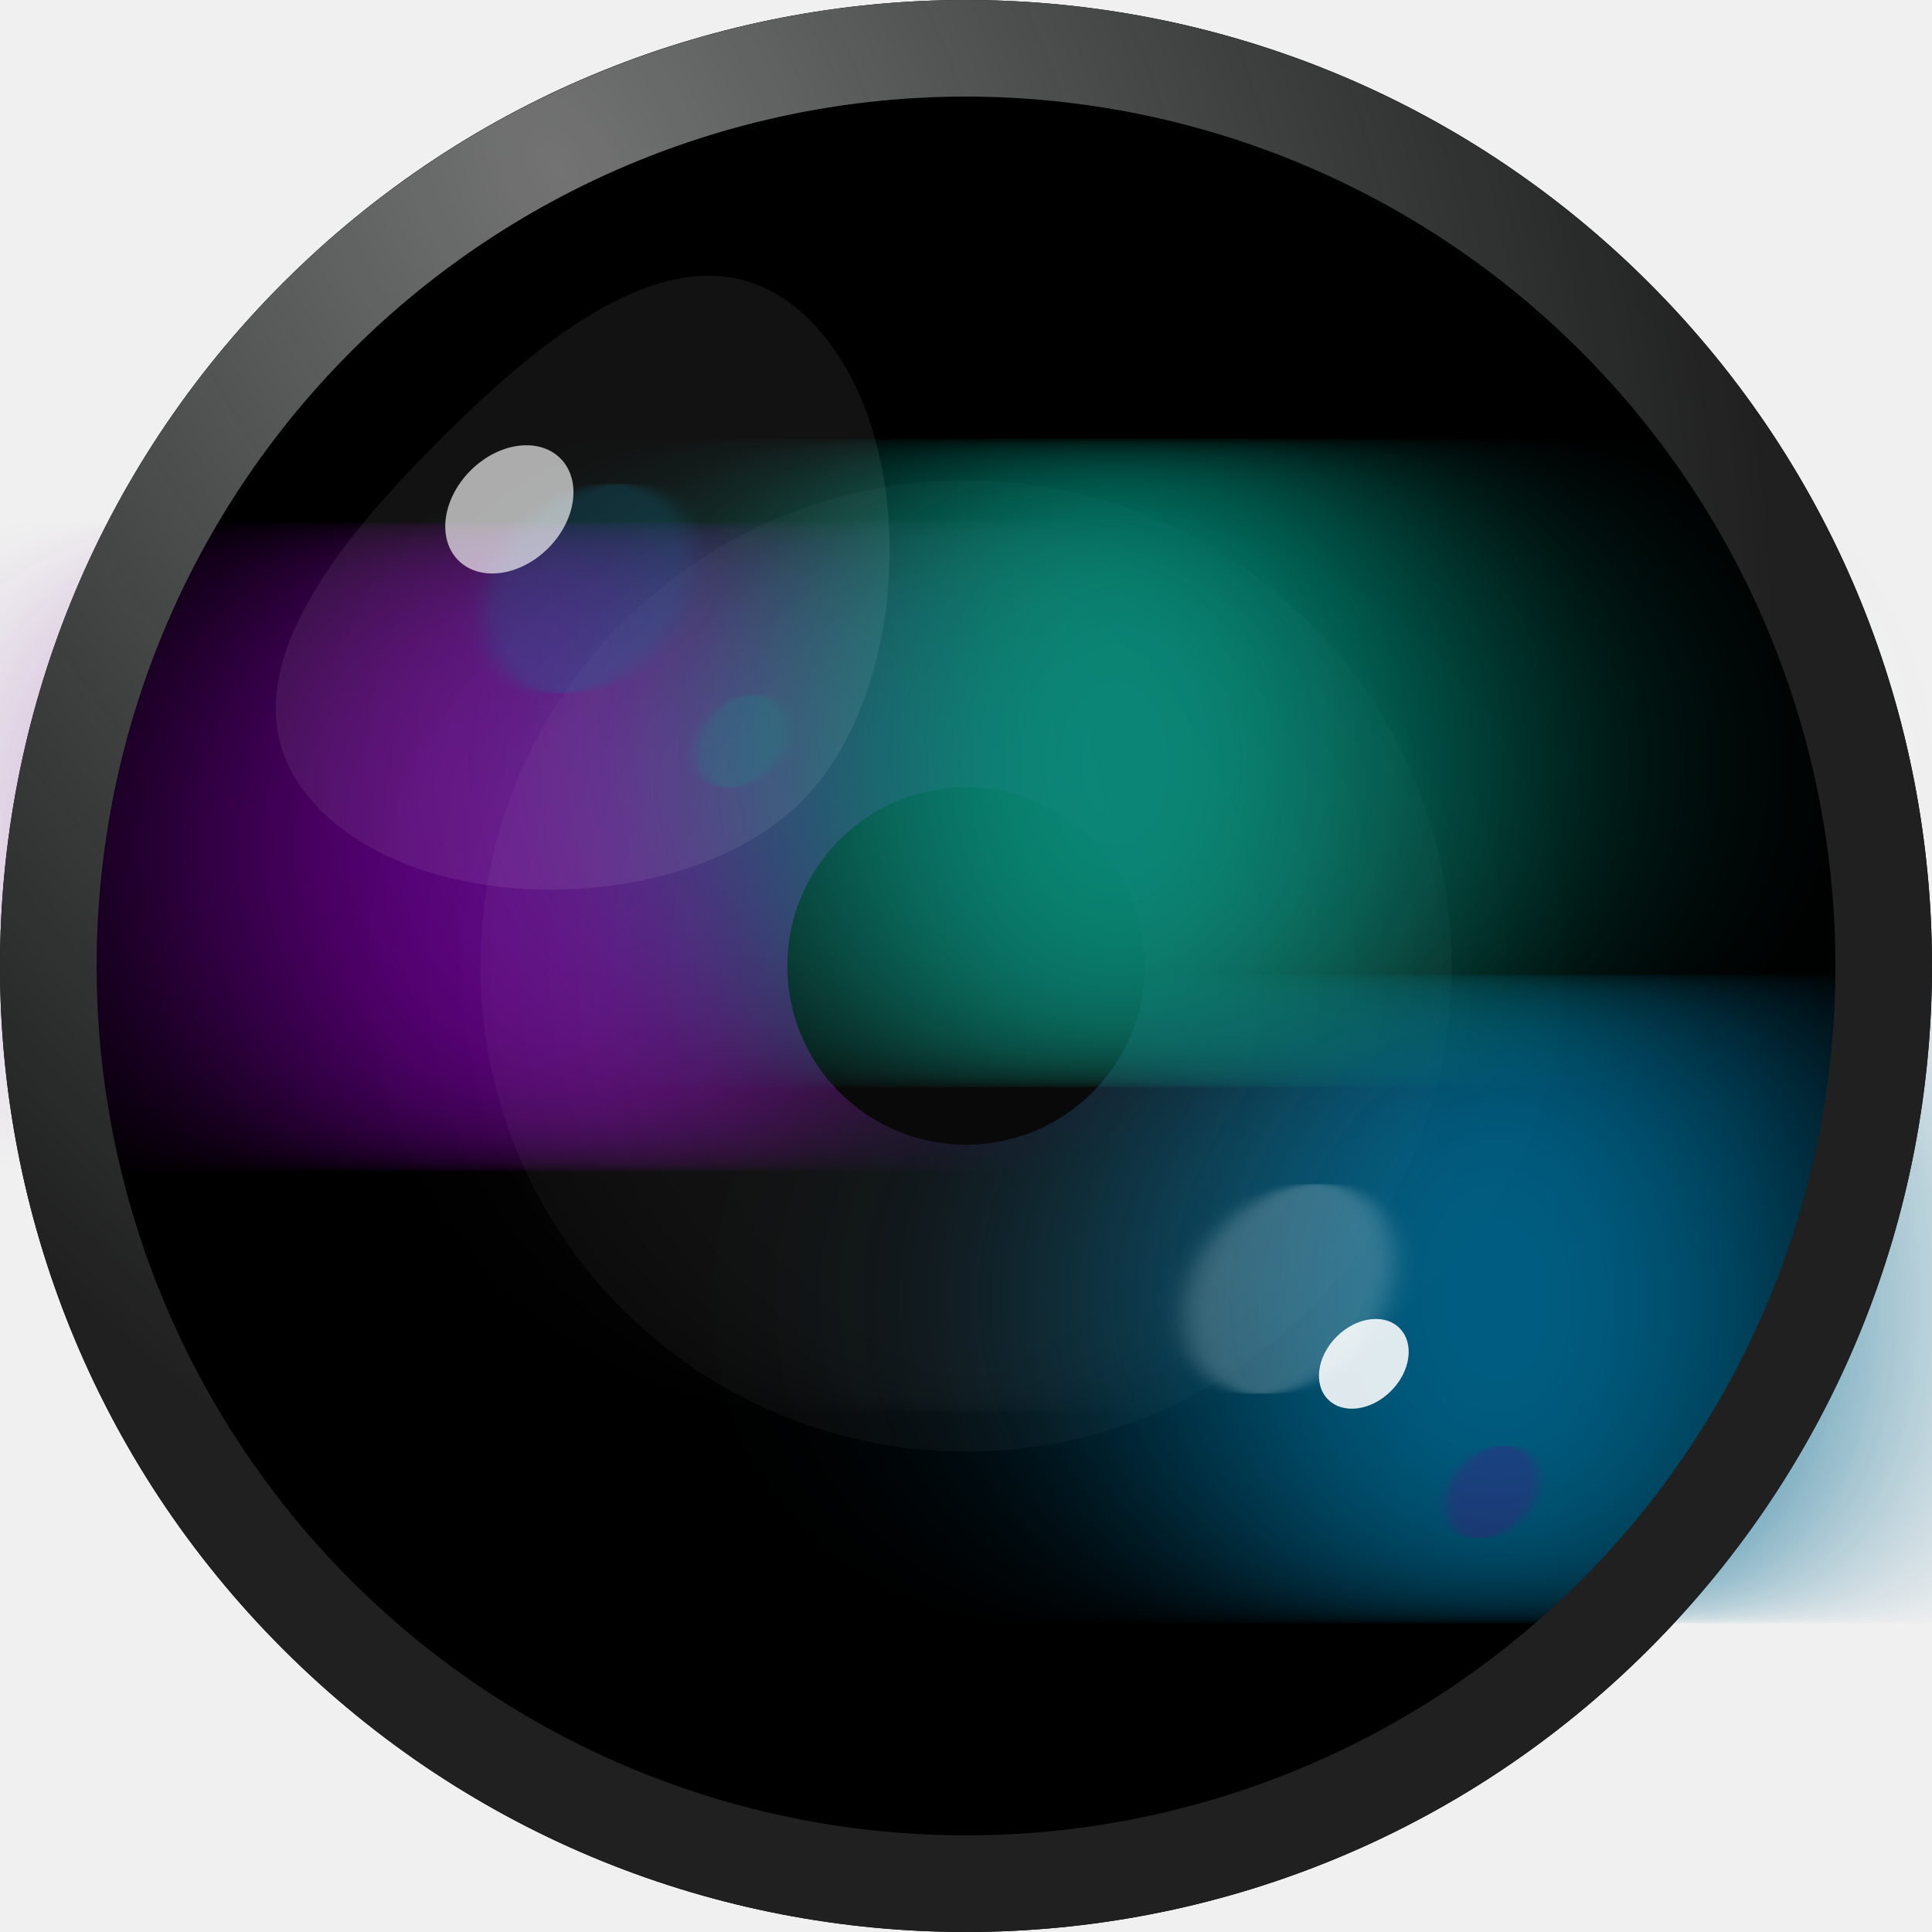
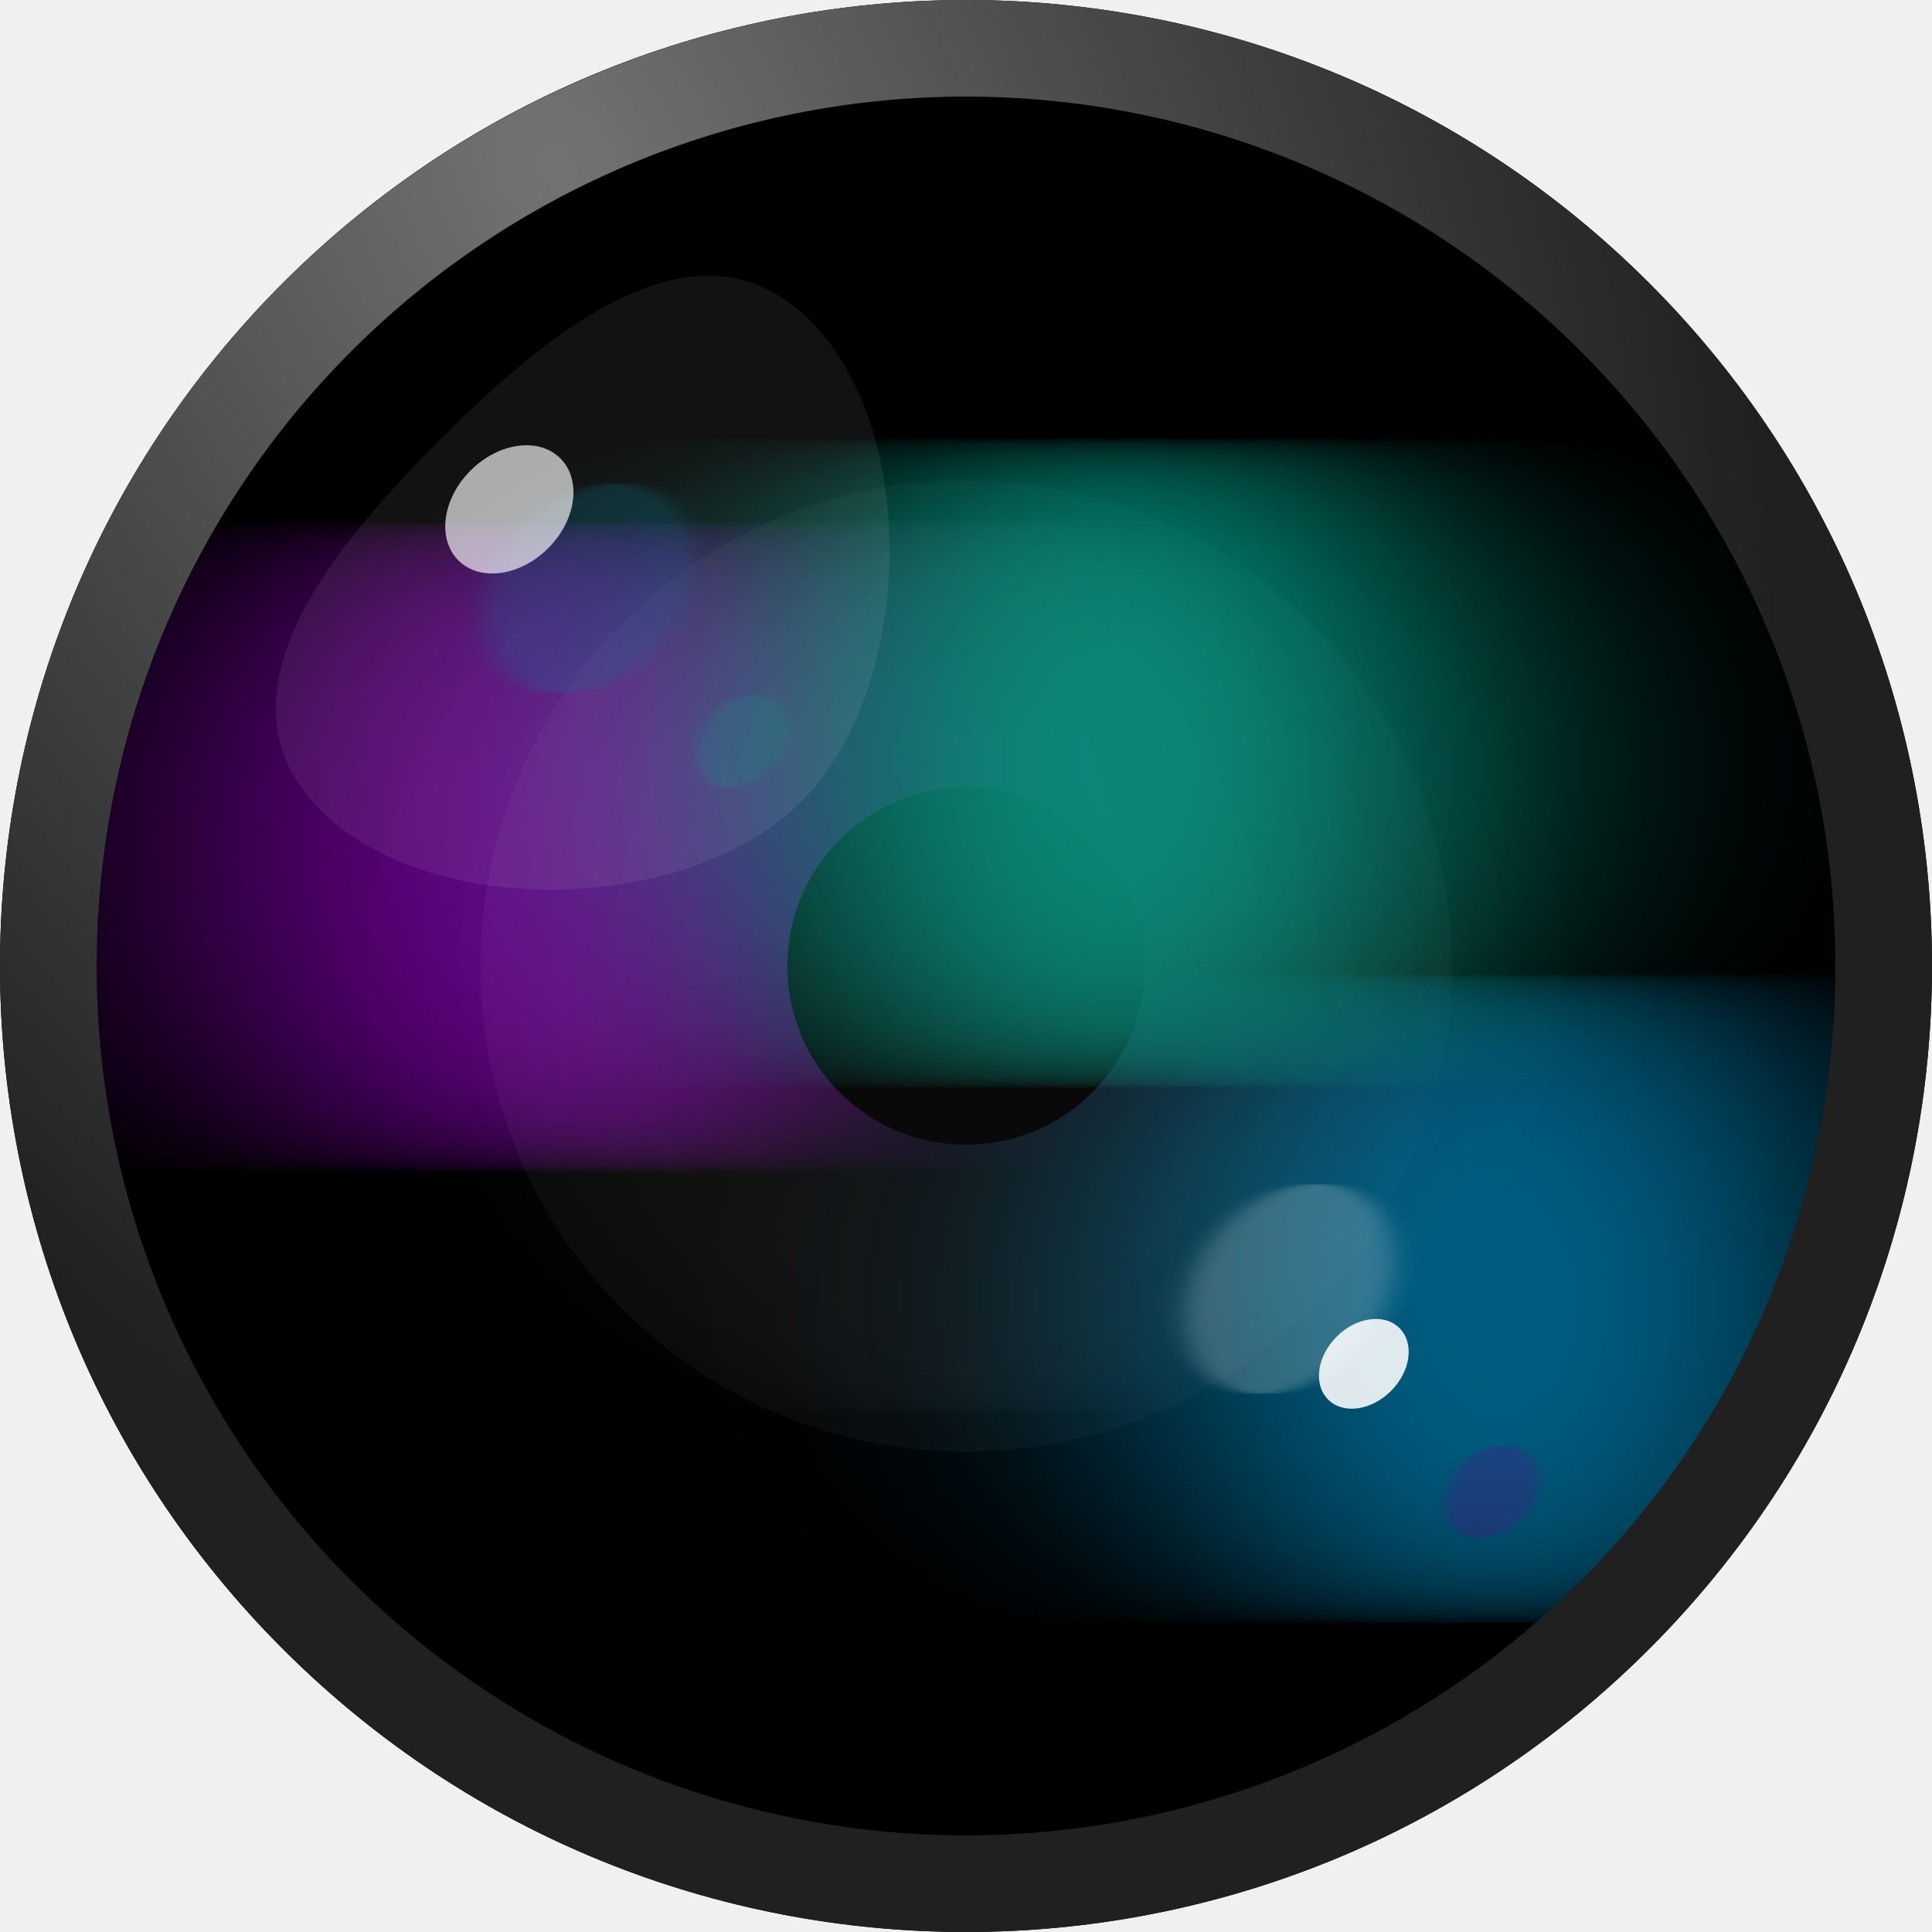
<svg xmlns="http://www.w3.org/2000/svg" xmlns:xlink="http://www.w3.org/1999/xlink" width="119.899mm" height="119.899mm" viewBox="0 0 119.899 119.899" version="1.1" id="svg1196">
  <defs id="defs1190">
    <linearGradient id="linearGradient15313">
      <stop style="stop-color:#ffffff;stop-opacity:0.373" offset="0" id="stop15309" />
      <stop style="stop-color:#eefffe;stop-opacity:0" offset="1" id="stop15311" />
    </linearGradient>
    <linearGradient id="linearGradient15281">
      <stop style="stop-color:#202020;stop-opacity:1;" offset="0" id="stop15277" />
      <stop style="stop-color:#202020;stop-opacity:1" offset="1" id="stop15279" />
    </linearGradient>
    <linearGradient id="linearGradient1873">
      <stop id="stop1869" offset="0" style="stop-color:#ffffff;stop-opacity:0.785" />
      <stop id="stop1871" offset="1" style="stop-color:#eefffe;stop-opacity:0.039" />
    </linearGradient>
    <radialGradient xlink:href="#linearGradient1873" id="radialGradient1843-4" cx="160.181" cy="150.438" fx="160.181" fy="150.438" r="59.342" gradientUnits="userSpaceOnUse" gradientTransform="matrix(1.900609,0.592749,-0.318814,1.022238,-211.3121,-136.2802)" />
    <filter style="color-interpolation-filters:sRGB" id="filter14211" x="-0.859" width="2.718" y="-0.856" height="2.713">
      <feGaussianBlur stdDeviation="14.399" id="feGaussianBlur14213" />
    </filter>
    <filter style="color-interpolation-filters:sRGB" id="filter14211-3" x="-0.859" width="2.718" y="-0.856" height="2.713">
      <feGaussianBlur stdDeviation="14.399" id="feGaussianBlur14213-3" />
    </filter>
    <filter style="color-interpolation-filters:sRGB" id="filter14211-3-9" x="-0.859" width="2.718" y="-0.856" height="2.713">
      <feGaussianBlur stdDeviation="14.399" id="feGaussianBlur14213-3-3" />
    </filter>
    <filter style="color-interpolation-filters:sRGB" id="filter14666" x="-0.192" width="1.384" y="-0.192" height="1.384">
      <feGaussianBlur stdDeviation="4.436" id="feGaussianBlur14668" />
    </filter>
    <filter style="color-interpolation-filters:sRGB" id="filter15044" x="-0.099" width="1.198" y="-0.099" height="1.198">
      <feGaussianBlur stdDeviation="0.537" id="feGaussianBlur15046" />
    </filter>
    <filter style="color-interpolation-filters:sRGB" id="filter15048" x="-0.099" width="1.198" y="-0.099" height="1.198">
      <feGaussianBlur stdDeviation="0.537" id="feGaussianBlur15050" />
    </filter>
    <filter style="color-interpolation-filters:sRGB" id="filter15236" x="-0.109" width="1.218" y="-0.109" height="1.218">
      <feGaussianBlur stdDeviation="0.262" id="feGaussianBlur15238" />
    </filter>
    <filter style="color-interpolation-filters:sRGB" id="filter15240" x="-0.109" width="1.218" y="-0.109" height="1.218">
      <feGaussianBlur stdDeviation="0.262" id="feGaussianBlur15242" />
    </filter>
    <radialGradient xlink:href="#linearGradient15281" id="radialGradient15283" cx="50" cy="107.446" fx="50" fy="107.446" r="226.581" gradientTransform="matrix(0.0454137,0.4464697,-0.2632253,0.02677326,100.6757,53.42061)" gradientUnits="userSpaceOnUse" />
    <radialGradient xlink:href="#linearGradient15313" id="radialGradient15283-8" cx="61.6" cy="3.85" fx="61.6" fy="3.85" r="226.581" gradientTransform="matrix(-0.1347807,0.4280558,-0.2820985,-0.08882523,111.8484,54.99994)" gradientUnits="userSpaceOnUse" />
+     <clipPath clipPathUnits="userSpaceOnUse" id="clipPath15485">
+       <circle r="59.949" cy="133.946" cx="85.411" id="circle15487" style="opacity:1;vector-effect:none;fill:none;fill-opacity:1;stroke:#000000;stroke-width:0.101;stroke-linecap:butt;stroke-linejoin:miter;stroke-miterlimit:4;stroke-dasharray:none;stroke-dashoffset:0;stroke-opacity:0.373" />
+     </clipPath>
+     <clipPath clipPathUnits="userSpaceOnUse" id="clipPath15495">
+       <circle r="59.949" cy="133.946" cx="85.411" id="circle15497" style="opacity:1;vector-effect:none;fill:none;fill-opacity:1;stroke:#000000;stroke-width:0.101;stroke-linecap:butt;stroke-linejoin:miter;stroke-miterlimit:4;stroke-dasharray:none;stroke-dashoffset:0;stroke-opacity:0.373" />
+     </clipPath>
+     <clipPath clipPathUnits="userSpaceOnUse" id="clipPath15505">
+       <circle r="59.949" cy="133.946" cx="85.411" id="circle15507" style="opacity:1;vector-effect:none;fill:none;fill-opacity:1;stroke:#000000;stroke-width:0.101;stroke-linecap:butt;stroke-linejoin:miter;stroke-miterlimit:4;stroke-dasharray:none;stroke-dashoffset:0;stroke-opacity:0.373" />
+     </clipPath>
  </defs>
  <g id="layer1" transform="translate(-25.46201,-73.99618)">
    <g id="g14826" transform="rotate(-45,85.4114,133.9456)">
-       <circle r="59.949" cy="133.946" cx="85.411" id="path13911" style="opacity:1;vector-effect:none;fill:#000000;fill-opacity:1;stroke:none;stroke-width:0.101;stroke-linecap:butt;stroke-linejoin:miter;stroke-miterlimit:4;stroke-dasharray:none;stroke-dashoffset:0;stroke-opacity:1" />
-       <ellipse ry="20.179" rx="20.112" cy="110.507" cx="72.435" id="path13913" style="opacity:1;vector-effect:none;fill:#6a008f;fill-opacity:1;stroke:none;stroke-width:0.1;stroke-linecap:butt;stroke-linejoin:miter;stroke-miterlimit:4;stroke-dasharray:none;stroke-dashoffset:0;stroke-opacity:1;filter:url(#filter14211)" />
-       <circle r="30.135" cy="133.946" cx="85.411" id="path14612" style="opacity:1;vector-effect:none;fill:#ffffff;fill-opacity:0.039;stroke:none;stroke-width:0.1;stroke-linecap:butt;stroke-linejoin:miter;stroke-miterlimit:4;stroke-dasharray:none;stroke-dashoffset:0;stroke-opacity:1" />
-       <ellipse ry="20.179" rx="20.112" cy="171.845" cx="94.083" id="path13913-3" style="opacity:1;vector-effect:none;fill:#00678f;fill-opacity:1;stroke:none;stroke-width:0.1;stroke-linecap:butt;stroke-linejoin:miter;stroke-miterlimit:4;stroke-dasharray:none;stroke-dashoffset:0;stroke-opacity:1;filter:url(#filter14211-3)" />
-       <circle r="11.09" cy="133.946" cx="85.411" id="path14612-9-3" style="opacity:1;vector-effect:none;fill:#000000;fill-opacity:1;stroke:none;stroke-width:0.037;stroke-linecap:butt;stroke-linejoin:miter;stroke-miterlimit:4;stroke-dasharray:none;stroke-dashoffset:0;stroke-opacity:1" />
-       <ellipse ry="20.179" rx="20.112" cy="131.621" cx="100.899" id="path13913-3-7" style="opacity:1;vector-effect:none;fill:#008f7b;fill-opacity:1;stroke:none;stroke-width:0.1;stroke-linecap:butt;stroke-linejoin:miter;stroke-miterlimit:4;stroke-dasharray:none;stroke-dashoffset:0;stroke-opacity:1;filter:url(#filter14211-3-9)" />
-       <ellipse ry="3.907" rx="5.132" cy="100.417" cx="85.411" id="path14535-7" style="opacity:1;vector-effect:none;fill:#8f00ff;fill-opacity:0;stroke:none;stroke-width:0.115;stroke-linecap:butt;stroke-linejoin:miter;stroke-miterlimit:4;stroke-dasharray:none;stroke-dashoffset:0;stroke-opacity:1" />
-       <ellipse ry="5.581" rx="7.332" cy="100.818" cx="85.411" id="path14535-7-8" style="opacity:1;vector-effect:none;fill:#00678f;fill-opacity:0.257;stroke:none;stroke-width:0.164;stroke-linecap:butt;stroke-linejoin:miter;stroke-miterlimit:4;stroke-dasharray:none;stroke-dashoffset:0;stroke-opacity:1;filter:url(#filter15044)" />
-       <ellipse ry="3.408" rx="4.477" cy="93.869" cx="85.411" id="path14535" style="opacity:1;vector-effect:none;fill:#ffffff;fill-opacity:0.65;stroke:none;stroke-width:0.1;stroke-linecap:butt;stroke-linejoin:miter;stroke-miterlimit:4;stroke-dasharray:none;stroke-dashoffset:0;stroke-opacity:1" />
-       <ellipse ry="5.581" rx="7.332" cy="162.29" cx="85.411" id="path14535-7-1" style="opacity:1;vector-effect:none;fill:#ffffff;fill-opacity:0.196;stroke:none;stroke-width:0.164;stroke-linecap:butt;stroke-linejoin:miter;stroke-miterlimit:4;stroke-dasharray:none;stroke-dashoffset:0;stroke-opacity:1;filter:url(#filter15048)" />
-       <circle r="27.724" cy="133.946" cx="85.411" id="path14612-9" style="opacity:1;vector-effect:none;fill:#ffffff;fill-opacity:0.039;stroke:none;stroke-width:0.092;stroke-linecap:butt;stroke-linejoin:miter;stroke-miterlimit:4;stroke-dasharray:none;stroke-dashoffset:0;stroke-opacity:1;filter:url(#filter14666)" />
-       <ellipse ry="2.462" rx="3.235" cy="114.225" cx="85.411" id="path14535-7-8-1" style="opacity:1;vector-effect:none;fill:#008f7b;fill-opacity:0.22;stroke:none;stroke-width:0.072;stroke-linecap:butt;stroke-linejoin:miter;stroke-miterlimit:4;stroke-dasharray:none;stroke-dashoffset:0;stroke-opacity:1;filter:url(#filter15240)" />
-       <ellipse ry="2.462" rx="3.235" cy="180.105" cx="85.411" id="path14535-7-8-1-2" style="opacity:1;vector-effect:none;fill:#6a008f;fill-opacity:0.252;stroke:none;stroke-width:0.072;stroke-linecap:butt;stroke-linejoin:miter;stroke-miterlimit:4;stroke-dasharray:none;stroke-dashoffset:0;stroke-opacity:1;filter:url(#filter15236)" />
-       <ellipse ry="2.385" rx="3.134" cy="168.861" cx="85.411" id="path14535-74" style="opacity:1;vector-effect:none;fill:#ffffff;fill-opacity:0.874;stroke:none;stroke-width:0.07;stroke-linecap:butt;stroke-linejoin:miter;stroke-miterlimit:4;stroke-dasharray:none;stroke-dashoffset:0;stroke-opacity:1" />
-       <path style="opacity:1;vector-effect:none;fill:url(#radialGradient15283);fill-opacity:1;stroke:none;stroke-width:0.101;stroke-linecap:butt;stroke-linejoin:miter;stroke-miterlimit:4;stroke-dasharray:none;stroke-dashoffset:0;stroke-opacity:1" d="M 128.417,92.178 A 59.949,59.949 0 0 0 85.411,73.996 59.949,59.949 0 0 0 25.462,133.945 59.949,59.949 0 0 0 85.411,193.895 59.949,59.949 0 0 0 145.361,133.945 59.949,59.949 0 0 0 128.417,92.178 Z m -4.3,4.177 a 53.954,53.954 0 0 1 3.559,4.052 53.954,53.954 0 0 1 3.137,4.387 53.954,53.954 0 0 1 2.684,4.678 53.954,53.954 0 0 1 2.203,4.923 53.954,53.954 0 0 1 1.701,5.118 53.954,53.954 0 0 1 1.181,5.262 53.954,53.954 0 0 1 0.65,5.354 53.954,53.954 0 0 1 0.135,3.816 53.954,53.954 0 0 1 -0.27,5.387 53.954,53.954 0 0 1 -0.806,5.332 53.954,53.954 0 0 1 -1.334,5.225 53.954,53.954 0 0 1 -1.849,5.066 53.954,53.954 0 0 1 -2.346,4.856 53.954,53.954 0 0 1 -2.819,4.598 53.954,53.954 0 0 1 -3.264,4.294 53.954,53.954 0 0 1 -3.676,3.946 53.954,53.954 0 0 1 -4.051,3.559 53.954,53.954 0 0 1 -4.387,3.137 53.954,53.954 0 0 1 -4.678,2.684 53.954,53.954 0 0 1 -4.922,2.203 53.954,53.954 0 0 1 -5.119,1.701 53.954,53.954 0 0 1 -5.262,1.181 53.954,53.954 0 0 1 -5.354,0.65 53.954,53.954 0 0 1 -3.816,0.135 53.954,53.954 0 0 1 -5.386,-0.269 53.954,53.954 0 0 1 -5.333,-0.806 53.954,53.954 0 0 1 -5.225,-1.334 53.954,53.954 0 0 1 -5.066,-1.849 53.954,53.954 0 0 1 -4.856,-2.346 53.954,53.954 0 0 1 -4.598,-2.819 53.954,53.954 0 0 1 -4.294,-3.264 53.954,53.954 0 0 1 -3.946,-3.676 53.954,53.954 0 0 1 -3.56,-4.052 53.954,53.954 0 0 1 -3.137,-4.387 53.954,53.954 0 0 1 -2.684,-4.678 53.954,53.954 0 0 1 -2.203,-4.922 53.954,53.954 0 0 1 -1.7,-5.118 53.954,53.954 0 0 1 -1.181,-5.262 53.954,53.954 0 0 1 -0.65,-5.354 53.954,53.954 0 0 1 -0.136,-3.817 53.954,53.954 0 0 1 0.27,-5.386 53.954,53.954 0 0 1 0.806,-5.333 53.954,53.954 0 0 1 1.334,-5.226 53.954,53.954 0 0 1 1.849,-5.066 53.954,53.954 0 0 1 2.346,-4.856 53.954,53.954 0 0 1 2.819,-4.598 53.954,53.954 0 0 1 3.264,-4.294 53.954,53.954 0 0 1 3.676,-3.946 53.954,53.954 0 0 1 4.052,-3.559 53.954,53.954 0 0 1 4.387,-3.137 53.954,53.954 0 0 1 4.678,-2.684 53.954,53.954 0 0 1 4.923,-2.203 53.954,53.954 0 0 1 5.118,-1.701 53.954,53.954 0 0 1 5.262,-1.181 53.954,53.954 0 0 1 5.354,-0.65 53.954,53.954 0 0 1 3.817,-0.136 53.954,53.954 0 0 1 5.386,0.27 53.954,53.954 0 0 1 5.332,0.806 53.954,53.954 0 0 1 5.226,1.334 53.954,53.954 0 0 1 5.066,1.849 53.954,53.954 0 0 1 4.856,2.346 53.954,53.954 0 0 1 4.598,2.819 53.954,53.954 0 0 1 4.294,3.264 53.954,53.954 0 0 1 3.946,3.676 z" id="path13911-6" />
-       <path style="opacity:1;vector-effect:none;fill:url(#radialGradient15283-8);fill-opacity:1;stroke:none;stroke-width:0.101;stroke-linecap:butt;stroke-linejoin:miter;stroke-miterlimit:4;stroke-dasharray:none;stroke-dashoffset:0;stroke-opacity:1" d="M 128.417,92.178 A 59.949,59.949 0 0 0 85.411,73.996 59.949,59.949 0 0 0 25.462,133.945 a 59.949,59.949 0 0 0 59.949,59.95 59.949,59.949 0 0 0 59.95,-59.95 59.949,59.949 0 0 0 -16.944,-41.767 z m -4.3,4.177 a 53.954,53.954 0 0 1 3.559,4.052 53.954,53.954 0 0 1 3.137,4.387 53.954,53.954 0 0 1 2.684,4.678 53.954,53.954 0 0 1 2.203,4.923 53.954,53.954 0 0 1 1.701,5.118 53.954,53.954 0 0 1 1.181,5.262 53.954,53.954 0 0 1 0.65,5.354 53.954,53.954 0 0 1 0.135,3.816 53.954,53.954 0 0 1 -0.27,5.387 53.954,53.954 0 0 1 -0.806,5.332 53.954,53.954 0 0 1 -1.334,5.225 53.954,53.954 0 0 1 -1.849,5.066 53.954,53.954 0 0 1 -2.346,4.856 53.954,53.954 0 0 1 -2.819,4.598 53.954,53.954 0 0 1 -3.264,4.294 53.954,53.954 0 0 1 -3.676,3.946 53.954,53.954 0 0 1 -4.051,3.559 53.954,53.954 0 0 1 -4.387,3.137 53.954,53.954 0 0 1 -4.678,2.684 53.954,53.954 0 0 1 -4.922,2.203 53.954,53.954 0 0 1 -5.119,1.701 53.954,53.954 0 0 1 -5.262,1.181 53.954,53.954 0 0 1 -5.354,0.65 53.954,53.954 0 0 1 -3.816,0.135 53.954,53.954 0 0 1 -5.386,-0.269 53.954,53.954 0 0 1 -5.333,-0.806 53.954,53.954 0 0 1 -5.225,-1.334 53.954,53.954 0 0 1 -5.066,-1.849 53.954,53.954 0 0 1 -4.856,-2.346 53.954,53.954 0 0 1 -4.598,-2.819 53.954,53.954 0 0 1 -4.294,-3.264 53.954,53.954 0 0 1 -3.946,-3.676 53.954,53.954 0 0 1 -3.56,-4.052 53.954,53.954 0 0 1 -3.137,-4.387 53.954,53.954 0 0 1 -2.684,-4.678 53.954,53.954 0 0 1 -2.203,-4.922 53.954,53.954 0 0 1 -1.7,-5.118 53.954,53.954 0 0 1 -1.181,-5.262 53.954,53.954 0 0 1 -0.65,-5.354 53.954,53.954 0 0 1 -0.136,-3.817 53.954,53.954 0 0 1 0.27,-5.386 53.954,53.954 0 0 1 0.806,-5.333 53.954,53.954 0 0 1 1.334,-5.226 53.954,53.954 0 0 1 1.849,-5.066 53.954,53.954 0 0 1 2.346,-4.856 53.954,53.954 0 0 1 2.819,-4.598 53.954,53.954 0 0 1 3.264,-4.294 53.954,53.954 0 0 1 3.676,-3.946 53.954,53.954 0 0 1 4.052,-3.559 53.954,53.954 0 0 1 4.387,-3.137 53.954,53.954 0 0 1 4.678,-2.684 53.954,53.954 0 0 1 4.923,-2.203 53.954,53.954 0 0 1 5.118,-1.701 53.954,53.954 0 0 1 5.262,-1.181 53.954,53.954 0 0 1 5.354,-0.65 53.954,53.954 0 0 1 3.817,-0.136 53.954,53.954 0 0 1 5.386,0.27 53.954,53.954 0 0 1 5.332,0.806 53.954,53.954 0 0 1 5.226,1.334 53.954,53.954 0 0 1 5.066,1.849 53.954,53.954 0 0 1 4.856,2.346 53.954,53.954 0 0 1 4.598,2.819 53.954,53.954 0 0 1 4.294,3.264 53.954,53.954 0 0 1 3.946,3.676 z" id="path13911-6-4" />
-       <path style="opacity:0.071;vector-effect:none;fill:#ffffff;fill-opacity:1;stroke:none;stroke-width:0.059;stroke-linecap:butt;stroke-linejoin:miter;stroke-miterlimit:4;stroke-dasharray:none;stroke-dashoffset:0;stroke-opacity:1" d="m 106.896,98.773 c 1e-5,9.799 -11.686,20.737 -21.485,20.737 -9.799,0 -21.485,-10.937 -21.485,-20.737 10e-7,-9.799 11.686,-11.008 21.485,-11.008 9.799,-2e-6 21.485,1.209 21.485,11.008 z" id="path14612-9-3-8" />
+       <g id="g15526">
+         <circle style="opacity:1;vector-effect:none;fill:#000000;fill-opacity:1;stroke:none;stroke-width:0.101;stroke-linecap:butt;stroke-linejoin:miter;stroke-miterlimit:4;stroke-dasharray:none;stroke-dashoffset:0;stroke-opacity:1" id="path13911" cx="85.411" cy="133.946" r="59.949" />
+         <ellipse clip-path="url(#clipPath15495)" style="opacity:1;vector-effect:none;fill:#6a008f;fill-opacity:1;stroke:none;stroke-width:0.1;stroke-linecap:butt;stroke-linejoin:miter;stroke-miterlimit:4;stroke-dasharray:none;stroke-dashoffset:0;stroke-opacity:1;filter:url(#filter14211)" id="path13913" cx="72.435" cy="110.507" rx="20.112" ry="20.179" />
+         <circle style="opacity:1;vector-effect:none;fill:#ffffff;fill-opacity:0.039;stroke:none;stroke-width:0.1;stroke-linecap:butt;stroke-linejoin:miter;stroke-miterlimit:4;stroke-dasharray:none;stroke-dashoffset:0;stroke-opacity:1" id="path14612" cx="85.411" cy="133.946" r="30.135" />
+         <ellipse clip-path="url(#clipPath15485)" style="opacity:1;vector-effect:none;fill:#00678f;fill-opacity:1;stroke:none;stroke-width:0.1;stroke-linecap:butt;stroke-linejoin:miter;stroke-miterlimit:4;stroke-dasharray:none;stroke-dashoffset:0;stroke-opacity:1;filter:url(#filter14211-3)" id="path13913-3" cx="94.083" cy="171.845" rx="20.112" ry="20.179" />
+         <circle style="opacity:1;vector-effect:none;fill:#000000;fill-opacity:1;stroke:none;stroke-width:0.037;stroke-linecap:butt;stroke-linejoin:miter;stroke-miterlimit:4;stroke-dasharray:none;stroke-dashoffset:0;stroke-opacity:1" id="path14612-9-3" cx="85.411" cy="133.946" r="11.09" />
+         <ellipse clip-path="url(#clipPath15505)" style="opacity:1;vector-effect:none;fill:#008f7b;fill-opacity:1;stroke:none;stroke-width:0.1;stroke-linecap:butt;stroke-linejoin:miter;stroke-miterlimit:4;stroke-dasharray:none;stroke-dashoffset:0;stroke-opacity:1;filter:url(#filter14211-3-9)" id="path13913-3-7" cx="100.899" cy="131.621" rx="20.112" ry="20.179" />
+         <ellipse style="opacity:1;vector-effect:none;fill:#8f00ff;fill-opacity:0;stroke:none;stroke-width:0.115;stroke-linecap:butt;stroke-linejoin:miter;stroke-miterlimit:4;stroke-dasharray:none;stroke-dashoffset:0;stroke-opacity:1" id="path14535-7" cx="85.411" cy="100.417" rx="5.132" ry="3.907" />
+         <ellipse style="opacity:1;vector-effect:none;fill:#00678f;fill-opacity:0.257;stroke:none;stroke-width:0.164;stroke-linecap:butt;stroke-linejoin:miter;stroke-miterlimit:4;stroke-dasharray:none;stroke-dashoffset:0;stroke-opacity:1;filter:url(#filter15044)" id="path14535-7-8" cx="85.411" cy="100.818" rx="7.332" ry="5.581" />
+         <ellipse style="opacity:1;vector-effect:none;fill:#ffffff;fill-opacity:0.65;stroke:none;stroke-width:0.1;stroke-linecap:butt;stroke-linejoin:miter;stroke-miterlimit:4;stroke-dasharray:none;stroke-dashoffset:0;stroke-opacity:1" id="path14535" cx="85.411" cy="93.869" rx="4.477" ry="3.408" />
+         <ellipse style="opacity:1;vector-effect:none;fill:#ffffff;fill-opacity:0.196;stroke:none;stroke-width:0.164;stroke-linecap:butt;stroke-linejoin:miter;stroke-miterlimit:4;stroke-dasharray:none;stroke-dashoffset:0;stroke-opacity:1;filter:url(#filter15048)" id="path14535-7-1" cx="85.411" cy="162.29" rx="7.332" ry="5.581" />
+         <circle style="opacity:1;vector-effect:none;fill:#ffffff;fill-opacity:0.039;stroke:none;stroke-width:0.092;stroke-linecap:butt;stroke-linejoin:miter;stroke-miterlimit:4;stroke-dasharray:none;stroke-dashoffset:0;stroke-opacity:1;filter:url(#filter14666)" id="path14612-9" cx="85.411" cy="133.946" r="27.724" />
+         <ellipse style="opacity:1;vector-effect:none;fill:#008f7b;fill-opacity:0.22;stroke:none;stroke-width:0.072;stroke-linecap:butt;stroke-linejoin:miter;stroke-miterlimit:4;stroke-dasharray:none;stroke-dashoffset:0;stroke-opacity:1;filter:url(#filter15240)" id="path14535-7-8-1" cx="85.411" cy="114.225" rx="3.235" ry="2.462" />
+         <ellipse style="opacity:1;vector-effect:none;fill:#6a008f;fill-opacity:0.252;stroke:none;stroke-width:0.072;stroke-linecap:butt;stroke-linejoin:miter;stroke-miterlimit:4;stroke-dasharray:none;stroke-dashoffset:0;stroke-opacity:1;filter:url(#filter15236)" id="path14535-7-8-1-2" cx="85.411" cy="180.105" rx="3.235" ry="2.462" />
+         <ellipse style="opacity:1;vector-effect:none;fill:#ffffff;fill-opacity:0.874;stroke:none;stroke-width:0.07;stroke-linecap:butt;stroke-linejoin:miter;stroke-miterlimit:4;stroke-dasharray:none;stroke-dashoffset:0;stroke-opacity:1" id="path14535-74" cx="85.411" cy="168.861" rx="3.134" ry="2.385" />
+         <path id="path13911-6" d="M 128.417,92.178 A 59.949,59.949 0 0 0 85.411,73.996 59.949,59.949 0 0 0 25.462,133.945 59.949,59.949 0 0 0 85.411,193.895 59.949,59.949 0 0 0 145.361,133.945 59.949,59.949 0 0 0 128.417,92.178 Z m -4.3,4.177 a 53.954,53.954 0 0 1 3.559,4.052 53.954,53.954 0 0 1 3.137,4.387 53.954,53.954 0 0 1 2.684,4.678 53.954,53.954 0 0 1 2.203,4.923 53.954,53.954 0 0 1 1.701,5.118 53.954,53.954 0 0 1 1.181,5.262 53.954,53.954 0 0 1 0.65,5.354 53.954,53.954 0 0 1 0.135,3.816 53.954,53.954 0 0 1 -0.27,5.387 53.954,53.954 0 0 1 -0.806,5.332 53.954,53.954 0 0 1 -1.334,5.225 53.954,53.954 0 0 1 -1.849,5.066 53.954,53.954 0 0 1 -2.346,4.856 53.954,53.954 0 0 1 -2.819,4.598 53.954,53.954 0 0 1 -3.264,4.294 53.954,53.954 0 0 1 -3.676,3.946 53.954,53.954 0 0 1 -4.051,3.559 53.954,53.954 0 0 1 -4.387,3.137 53.954,53.954 0 0 1 -4.678,2.684 53.954,53.954 0 0 1 -4.922,2.203 53.954,53.954 0 0 1 -5.119,1.701 53.954,53.954 0 0 1 -5.262,1.181 53.954,53.954 0 0 1 -5.354,0.65 53.954,53.954 0 0 1 -3.816,0.135 53.954,53.954 0 0 1 -5.386,-0.269 53.954,53.954 0 0 1 -5.333,-0.806 53.954,53.954 0 0 1 -5.225,-1.334 53.954,53.954 0 0 1 -5.066,-1.849 53.954,53.954 0 0 1 -4.856,-2.346 53.954,53.954 0 0 1 -4.598,-2.819 53.954,53.954 0 0 1 -4.294,-3.264 53.954,53.954 0 0 1 -3.946,-3.676 53.954,53.954 0 0 1 -3.56,-4.052 53.954,53.954 0 0 1 -3.137,-4.387 53.954,53.954 0 0 1 -2.684,-4.678 53.954,53.954 0 0 1 -2.203,-4.922 53.954,53.954 0 0 1 -1.7,-5.118 53.954,53.954 0 0 1 -1.181,-5.262 53.954,53.954 0 0 1 -0.65,-5.354 53.954,53.954 0 0 1 -0.136,-3.817 53.954,53.954 0 0 1 0.27,-5.386 53.954,53.954 0 0 1 0.806,-5.333 53.954,53.954 0 0 1 1.334,-5.226 53.954,53.954 0 0 1 1.849,-5.066 53.954,53.954 0 0 1 2.346,-4.856 53.954,53.954 0 0 1 2.819,-4.598 53.954,53.954 0 0 1 3.264,-4.294 53.954,53.954 0 0 1 3.676,-3.946 53.954,53.954 0 0 1 4.052,-3.559 53.954,53.954 0 0 1 4.387,-3.137 53.954,53.954 0 0 1 4.678,-2.684 53.954,53.954 0 0 1 4.923,-2.203 53.954,53.954 0 0 1 5.118,-1.701 53.954,53.954 0 0 1 5.262,-1.181 53.954,53.954 0 0 1 5.354,-0.65 53.954,53.954 0 0 1 3.817,-0.136 53.954,53.954 0 0 1 5.386,0.27 53.954,53.954 0 0 1 5.332,0.806 53.954,53.954 0 0 1 5.226,1.334 53.954,53.954 0 0 1 5.066,1.849 53.954,53.954 0 0 1 4.856,2.346 53.954,53.954 0 0 1 4.598,2.819 53.954,53.954 0 0 1 4.294,3.264 53.954,53.954 0 0 1 3.946,3.676 z" style="opacity:1;vector-effect:none;fill:url(#radialGradient15283);fill-opacity:1;stroke:none;stroke-width:0.101;stroke-linecap:butt;stroke-linejoin:miter;stroke-miterlimit:4;stroke-dasharray:none;stroke-dashoffset:0;stroke-opacity:1" />
+         <path id="path13911-6-4" d="M 128.417,92.178 A 59.949,59.949 0 0 0 85.411,73.996 59.949,59.949 0 0 0 25.462,133.945 a 59.949,59.949 0 0 0 59.949,59.95 59.949,59.949 0 0 0 59.95,-59.95 59.949,59.949 0 0 0 -16.944,-41.767 z m -4.3,4.177 a 53.954,53.954 0 0 1 3.559,4.052 53.954,53.954 0 0 1 3.137,4.387 53.954,53.954 0 0 1 2.684,4.678 53.954,53.954 0 0 1 2.203,4.923 53.954,53.954 0 0 1 1.701,5.118 53.954,53.954 0 0 1 1.181,5.262 53.954,53.954 0 0 1 0.65,5.354 53.954,53.954 0 0 1 0.135,3.816 53.954,53.954 0 0 1 -0.27,5.387 53.954,53.954 0 0 1 -0.806,5.332 53.954,53.954 0 0 1 -1.334,5.225 53.954,53.954 0 0 1 -1.849,5.066 53.954,53.954 0 0 1 -2.346,4.856 53.954,53.954 0 0 1 -2.819,4.598 53.954,53.954 0 0 1 -3.264,4.294 53.954,53.954 0 0 1 -3.676,3.946 53.954,53.954 0 0 1 -4.051,3.559 53.954,53.954 0 0 1 -4.387,3.137 53.954,53.954 0 0 1 -4.678,2.684 53.954,53.954 0 0 1 -4.922,2.203 53.954,53.954 0 0 1 -5.119,1.701 53.954,53.954 0 0 1 -5.262,1.181 53.954,53.954 0 0 1 -5.354,0.65 53.954,53.954 0 0 1 -3.816,0.135 53.954,53.954 0 0 1 -5.386,-0.269 53.954,53.954 0 0 1 -5.333,-0.806 53.954,53.954 0 0 1 -5.225,-1.334 53.954,53.954 0 0 1 -5.066,-1.849 53.954,53.954 0 0 1 -4.856,-2.346 53.954,53.954 0 0 1 -4.598,-2.819 53.954,53.954 0 0 1 -4.294,-3.264 53.954,53.954 0 0 1 -3.946,-3.676 53.954,53.954 0 0 1 -3.56,-4.052 53.954,53.954 0 0 1 -3.137,-4.387 53.954,53.954 0 0 1 -2.684,-4.678 53.954,53.954 0 0 1 -2.203,-4.922 53.954,53.954 0 0 1 -1.7,-5.118 53.954,53.954 0 0 1 -1.181,-5.262 53.954,53.954 0 0 1 -0.65,-5.354 53.954,53.954 0 0 1 -0.136,-3.817 53.954,53.954 0 0 1 0.27,-5.386 53.954,53.954 0 0 1 0.806,-5.333 53.954,53.954 0 0 1 1.334,-5.226 53.954,53.954 0 0 1 1.849,-5.066 53.954,53.954 0 0 1 2.346,-4.856 53.954,53.954 0 0 1 2.819,-4.598 53.954,53.954 0 0 1 3.264,-4.294 53.954,53.954 0 0 1 3.676,-3.946 53.954,53.954 0 0 1 4.052,-3.559 53.954,53.954 0 0 1 4.387,-3.137 53.954,53.954 0 0 1 4.678,-2.684 53.954,53.954 0 0 1 4.923,-2.203 53.954,53.954 0 0 1 5.118,-1.701 53.954,53.954 0 0 1 5.262,-1.181 53.954,53.954 0 0 1 5.354,-0.65 53.954,53.954 0 0 1 3.817,-0.136 53.954,53.954 0 0 1 5.386,0.27 53.954,53.954 0 0 1 5.332,0.806 53.954,53.954 0 0 1 5.226,1.334 53.954,53.954 0 0 1 5.066,1.849 53.954,53.954 0 0 1 4.856,2.346 53.954,53.954 0 0 1 4.598,2.819 53.954,53.954 0 0 1 4.294,3.264 53.954,53.954 0 0 1 3.946,3.676 z" style="opacity:1;vector-effect:none;fill:url(#radialGradient15283-8);fill-opacity:1;stroke:none;stroke-width:0.101;stroke-linecap:butt;stroke-linejoin:miter;stroke-miterlimit:4;stroke-dasharray:none;stroke-dashoffset:0;stroke-opacity:1" />
+         <path id="path14612-9-3-8" d="m 106.896,98.773 c 1e-5,9.799 -11.686,20.737 -21.485,20.737 -9.799,0 -21.485,-10.937 -21.485,-20.737 10e-7,-9.799 11.686,-11.008 21.485,-11.008 9.799,-2e-6 21.485,1.209 21.485,11.008 z" style="opacity:0.071;vector-effect:none;fill:#ffffff;fill-opacity:1;stroke:none;stroke-width:0.059;stroke-linecap:butt;stroke-linejoin:miter;stroke-miterlimit:4;stroke-dasharray:none;stroke-dashoffset:0;stroke-opacity:1" />
+       </g>
    </g>
  </g>
</svg>
